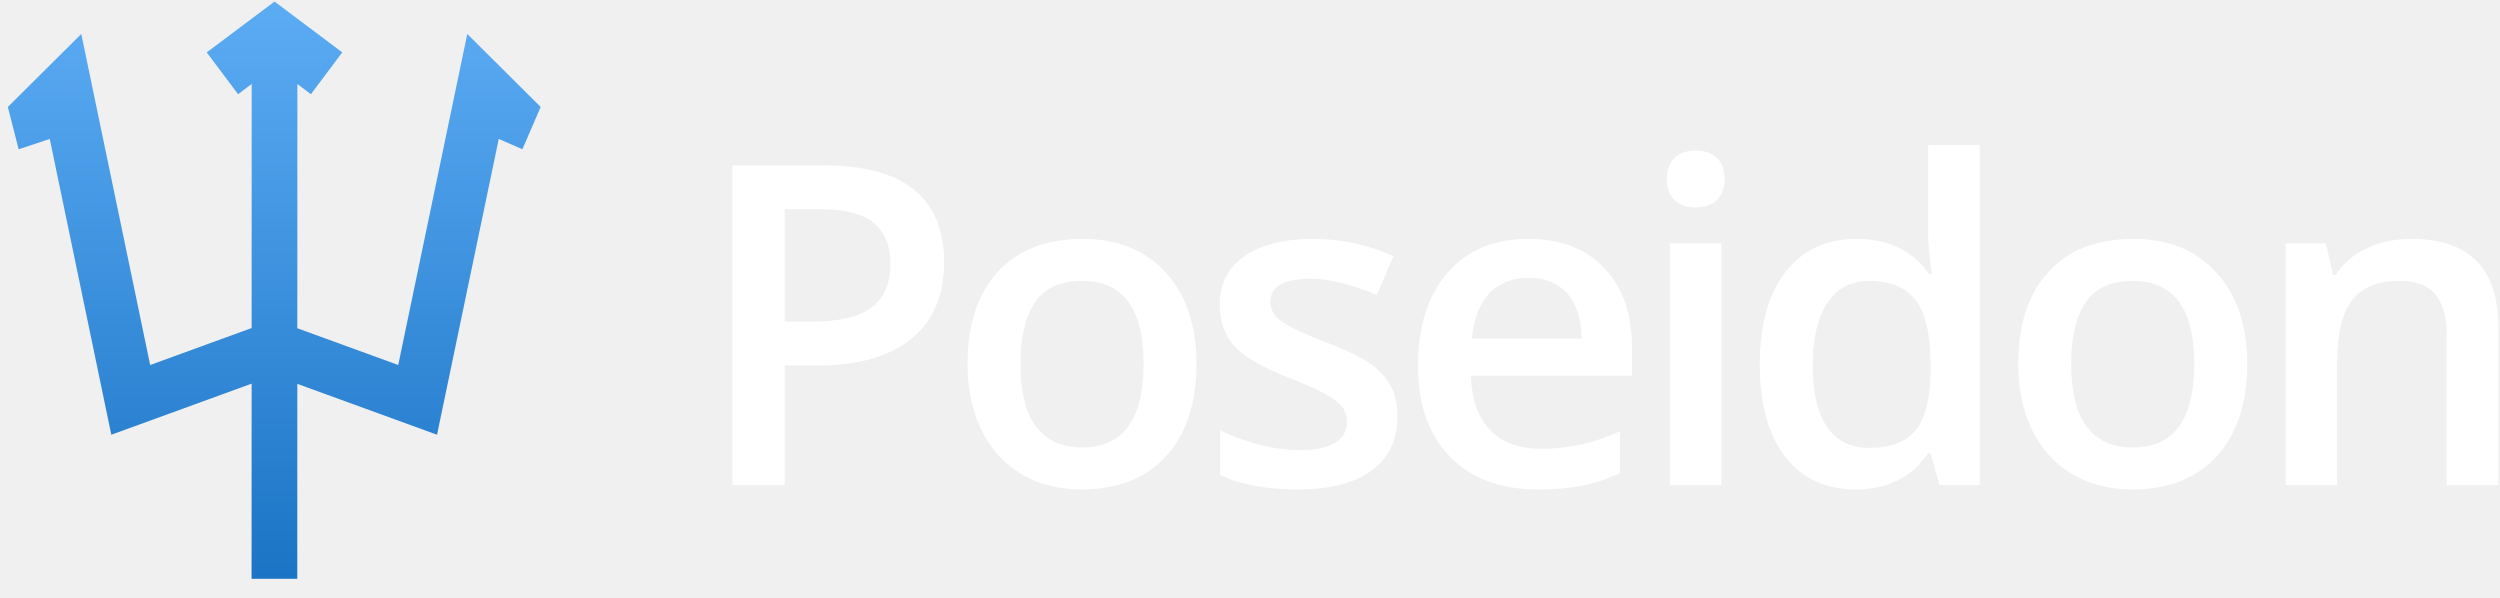
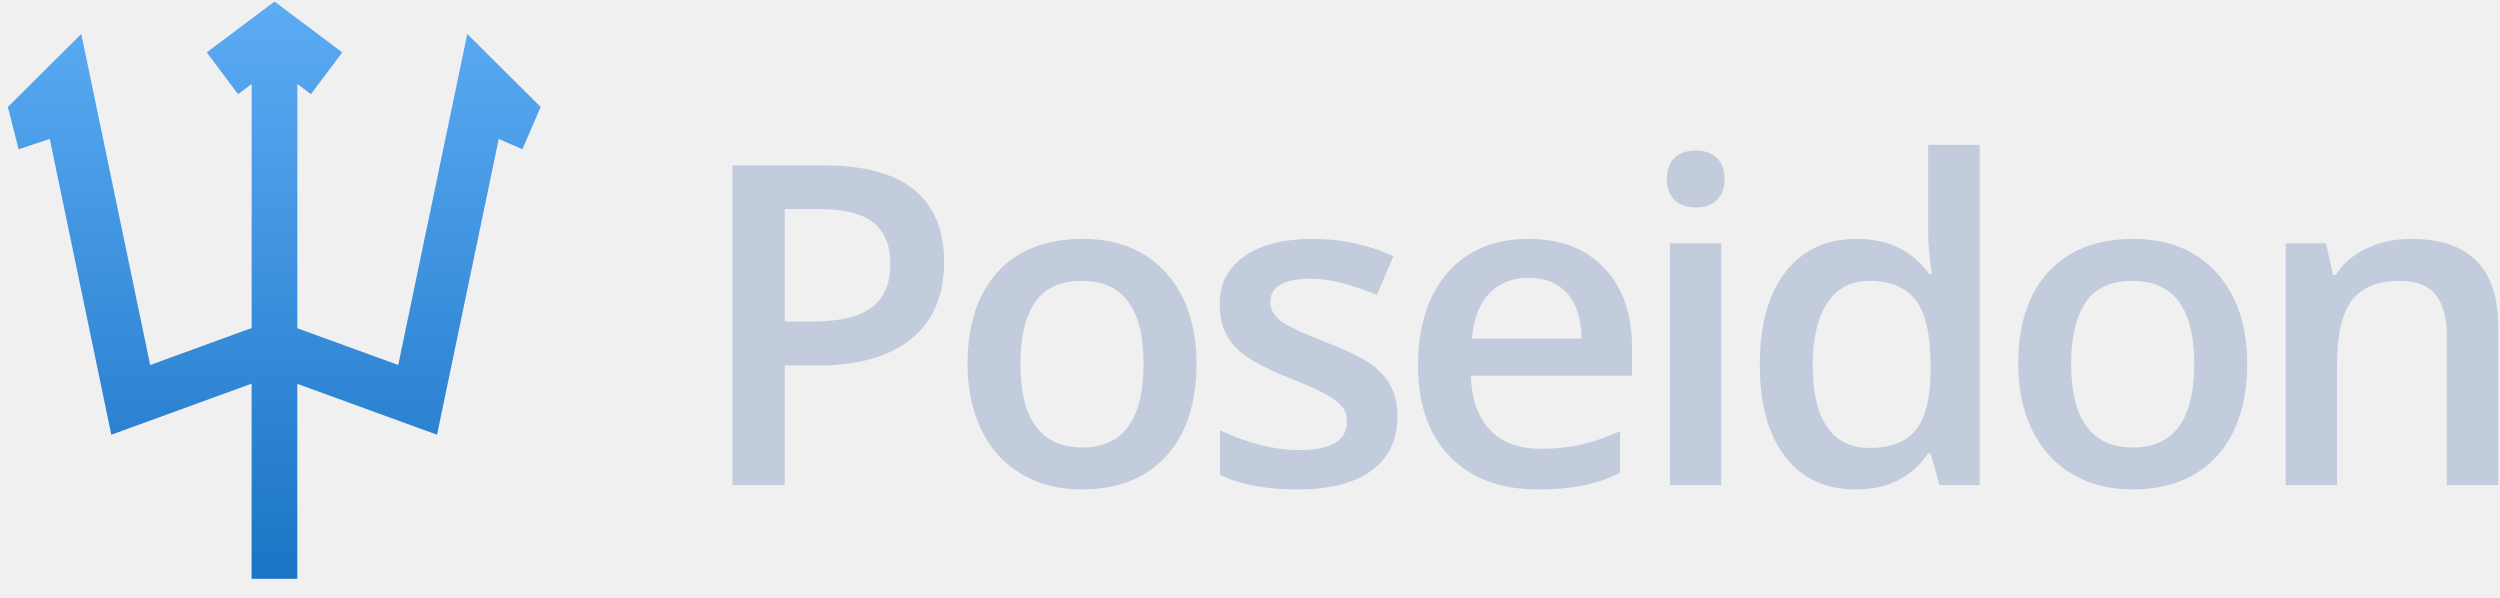
<svg xmlns="http://www.w3.org/2000/svg" width="134px" height="32px" viewBox="0 0 134 32" version="1.1">
  <defs>
    <linearGradient x1="50%" y1="0%" x2="50%" y2="100%" id="linearGradient-1">
      <stop stop-color="#5CACF4" offset="0%" />
      <stop stop-color="#1B74C5" offset="100%" />
    </linearGradient>
  </defs>
  <g id="Dashboard" stroke="none" stroke-width="1" fill="none" fill-rule="evenodd">
-     <g id="Dashboard-/-Default" transform="translate(-14, -11)" fill-rule="nonzero">
-       <g id="logo-poseidon" transform="translate(14, 11)">
-         <path d="M42.062,26 L42.062,19.59 L43.844,19.59 C46.008,19.59 47.676,19.113 48.848,18.16 C50.02,17.207 50.605,15.836 50.605,14.047 C50.605,12.344 50.072,11.055 49.006,10.18 C47.939,9.305 46.336,8.867 44.195,8.867 L44.195,8.867 L39.262,8.867 L39.262,26 L42.062,26 Z M43.551,17.234 L42.062,17.234 L42.062,11.211 L44.008,11.211 C45.281,11.211 46.219,11.453 46.82,11.938 C47.422,12.422 47.723,13.156 47.723,14.141 C47.723,15.203 47.387,15.984 46.715,16.484 C46.043,16.984 44.988,17.234 43.551,17.234 L43.551,17.234 Z M57.966,26.234 C59.904,26.234 61.416,25.641 62.502,24.453 C63.587,23.266 64.13,21.613 64.13,19.496 C64.13,17.449 63.584,15.822 62.49,14.615 C61.396,13.408 59.912,12.805 58.037,12.805 C56.076,12.805 54.556,13.395 53.478,14.574 C52.4,15.754 51.861,17.395 51.861,19.496 C51.861,20.848 52.111,22.035 52.611,23.059 C53.111,24.082 53.826,24.867 54.755,25.414 C55.685,25.961 56.755,26.234 57.966,26.234 Z M58.013,23.984 C55.802,23.984 54.697,22.488 54.697,19.496 C54.697,18.066 54.957,16.969 55.476,16.203 C55.996,15.438 56.834,15.055 57.99,15.055 C60.193,15.055 61.295,16.535 61.295,19.496 C61.295,22.488 60.201,23.984 58.013,23.984 Z M69.558,26.234 C71.277,26.234 72.597,25.896 73.519,25.221 C74.441,24.545 74.902,23.574 74.902,22.309 C74.902,21.684 74.784,21.146 74.55,20.697 C74.316,20.248 73.956,19.852 73.472,19.508 C72.987,19.164 72.21,18.785 71.14,18.371 C69.866,17.879 69.04,17.492 68.661,17.211 C68.282,16.93 68.093,16.586 68.093,16.18 C68.093,15.352 68.82,14.938 70.273,14.938 C71.226,14.938 72.402,15.227 73.8,15.805 L73.8,15.805 L74.691,13.73 C73.331,13.113 71.89,12.805 70.366,12.805 C68.827,12.805 67.611,13.111 66.716,13.725 C65.821,14.338 65.374,15.199 65.374,16.309 C65.374,17.23 65.638,17.98 66.165,18.559 C66.693,19.137 67.702,19.715 69.195,20.293 C69.96,20.59 70.558,20.855 70.987,21.09 C71.417,21.324 71.726,21.551 71.913,21.77 C72.101,21.988 72.195,22.262 72.195,22.59 C72.195,23.613 71.347,24.125 69.652,24.125 C68.339,24.125 66.921,23.773 65.398,23.07 L65.398,23.07 L65.398,25.449 C66.445,25.973 67.831,26.234 69.558,26.234 Z M82.438,26.234 C83.321,26.234 84.106,26.168 84.794,26.035 C85.481,25.902 86.161,25.676 86.833,25.355 L86.833,25.355 L86.833,23.117 C86.075,23.453 85.366,23.693 84.706,23.838 C84.046,23.982 83.333,24.055 82.567,24.055 C81.403,24.055 80.501,23.717 79.86,23.041 C79.22,22.365 78.88,21.398 78.841,20.141 L78.841,20.141 L87.477,20.141 L87.477,18.652 C87.477,16.832 86.981,15.402 85.989,14.363 C84.997,13.324 83.645,12.805 81.934,12.805 C80.091,12.805 78.641,13.41 77.587,14.621 C76.532,15.832 76.005,17.496 76.005,19.613 C76.005,21.676 76.573,23.295 77.71,24.471 C78.846,25.646 80.423,26.234 82.438,26.234 Z M84.77,18.148 L78.888,18.148 C78.989,17.086 79.304,16.277 79.831,15.723 C80.358,15.168 81.059,14.891 81.934,14.891 C82.809,14.891 83.497,15.166 83.997,15.717 C84.497,16.268 84.755,17.078 84.77,18.148 L84.77,18.148 Z M90.901,11.117 C91.385,11.117 91.762,10.982 92.032,10.713 C92.301,10.443 92.436,10.074 92.436,9.605 C92.436,9.113 92.301,8.734 92.032,8.469 C91.762,8.203 91.385,8.07 90.901,8.07 C90.401,8.07 90.016,8.203 89.746,8.469 C89.477,8.734 89.342,9.113 89.342,9.605 C89.342,10.074 89.477,10.443 89.746,10.713 C90.016,10.982 90.401,11.117 90.901,11.117 Z M92.26,26 L92.26,13.039 L89.506,13.039 L89.506,26 L92.26,26 Z M99.469,26.234 C101.172,26.234 102.465,25.59 103.348,24.301 L103.348,24.301 L103.477,24.301 L103.957,26 L106.113,26 L106.113,7.766 L103.348,7.766 L103.348,12.488 C103.348,13.027 103.414,13.762 103.547,14.691 L103.547,14.691 L103.406,14.691 C102.516,13.434 101.219,12.805 99.516,12.805 C97.891,12.805 96.619,13.396 95.701,14.58 C94.783,15.764 94.324,17.418 94.324,19.543 C94.324,21.66 94.777,23.305 95.684,24.477 C96.59,25.648 97.852,26.234 99.469,26.234 Z M100.207,24.008 C99.191,24.008 98.43,23.631 97.922,22.877 C97.414,22.123 97.16,21.027 97.16,19.59 C97.16,18.137 97.422,17.018 97.945,16.232 C98.469,15.447 99.215,15.055 100.184,15.055 C101.316,15.055 102.148,15.398 102.68,16.086 C103.211,16.773 103.477,17.934 103.477,19.566 L103.477,19.566 L103.477,19.953 C103.461,21.383 103.195,22.416 102.68,23.053 C102.164,23.689 101.34,24.008 100.207,24.008 Z M114.283,26.234 C116.22,26.234 117.732,25.641 118.818,24.453 C119.904,23.266 120.447,21.613 120.447,19.496 C120.447,17.449 119.9,15.822 118.806,14.615 C117.713,13.408 116.228,12.805 114.353,12.805 C112.392,12.805 110.873,13.395 109.795,14.574 C108.716,15.754 108.177,17.395 108.177,19.496 C108.177,20.848 108.427,22.035 108.927,23.059 C109.427,24.082 110.142,24.867 111.072,25.414 C112.002,25.961 113.072,26.234 114.283,26.234 Z M114.33,23.984 C112.119,23.984 111.013,22.488 111.013,19.496 C111.013,18.066 111.273,16.969 111.793,16.203 C112.312,15.438 113.15,15.055 114.306,15.055 C116.509,15.055 117.611,16.535 117.611,19.496 C117.611,22.488 116.517,23.984 114.33,23.984 Z M125.265,26 L125.265,19.543 C125.265,17.926 125.534,16.773 126.073,16.086 C126.612,15.398 127.464,15.055 128.628,15.055 C129.503,15.055 130.142,15.301 130.544,15.793 C130.946,16.285 131.148,17.031 131.148,18.031 L131.148,18.031 L131.148,26 L133.913,26 L133.913,17.551 C133.913,14.387 132.359,12.805 129.249,12.805 C128.374,12.805 127.577,12.973 126.859,13.309 C126.14,13.645 125.585,14.121 125.195,14.738 L125.195,14.738 L125.054,14.738 L124.667,13.039 L122.511,13.039 L122.511,26 L125.265,26 Z" id="Poseidon" fill="#FFFFFF" />
+     <g id="Dashboard-/-Dark" transform="translate(-14, -11)" fill-rule="nonzero">
+       <g id="logo-poseidon-dark" transform="translate(14, 11)">
+         <path d="M42.062,26 L42.062,19.59 L43.844,19.59 C46.008,19.59 47.676,19.113 48.848,18.16 C50.02,17.207 50.605,15.836 50.605,14.047 C50.605,12.344 50.072,11.055 49.006,10.18 C47.939,9.305 46.336,8.867 44.195,8.867 L39.262,8.867 L39.262,26 L42.062,26 Z M42.062,17.234 L42.062,11.211 L44.008,11.211 C45.281,11.211 46.219,11.453 46.82,11.938 C47.422,12.422 47.723,13.156 47.723,14.141 C47.723,15.203 47.387,15.984 46.715,16.484 C46.043,16.984 44.988,17.234 43.551,17.234 L42.062,17.234 Z M57.966,26.234 C59.904,26.234 61.416,25.641 62.502,24.453 C63.587,23.266 64.13,21.613 64.13,19.496 C64.13,17.449 63.584,15.822 62.49,14.615 C61.396,13.408 59.912,12.805 58.037,12.805 C56.076,12.805 54.556,13.395 53.478,14.574 C52.4,15.754 51.861,17.395 51.861,19.496 C51.861,20.848 52.111,22.035 52.611,23.059 C53.111,24.082 53.826,24.867 54.755,25.414 C55.685,25.961 56.755,26.234 57.966,26.234 Z M58.013,23.984 C55.802,23.984 54.697,22.488 54.697,19.496 C54.697,18.066 54.957,16.969 55.476,16.203 C55.996,15.438 56.834,15.055 57.99,15.055 C60.193,15.055 61.295,16.535 61.295,19.496 C61.295,22.488 60.201,23.984 58.013,23.984 Z M69.558,26.234 C71.277,26.234 72.597,25.896 73.519,25.221 C74.441,24.545 74.902,23.574 74.902,22.309 C74.902,21.684 74.784,21.146 74.55,20.697 C74.316,20.248 73.956,19.852 73.472,19.508 C72.987,19.164 72.21,18.785 71.14,18.371 C69.866,17.879 69.04,17.492 68.661,17.211 C68.282,16.93 68.093,16.586 68.093,16.18 C68.093,15.352 68.82,14.938 70.273,14.938 C71.226,14.938 72.402,15.227 73.8,15.805 L74.691,13.73 C73.331,13.113 71.89,12.805 70.366,12.805 C68.827,12.805 67.611,13.111 66.716,13.725 C65.821,14.338 65.374,15.199 65.374,16.309 C65.374,17.23 65.638,17.98 66.165,18.559 C66.693,19.137 67.702,19.715 69.195,20.293 C69.96,20.59 70.558,20.855 70.987,21.09 C71.417,21.324 71.726,21.551 71.913,21.77 C72.101,21.988 72.195,22.262 72.195,22.59 C72.195,23.613 71.347,24.125 69.652,24.125 C68.339,24.125 66.921,23.773 65.398,23.07 L65.398,25.449 C66.445,25.973 67.831,26.234 69.558,26.234 Z M82.438,26.234 C83.321,26.234 84.106,26.168 84.794,26.035 C85.481,25.902 86.161,25.676 86.833,25.355 L86.833,23.117 C86.075,23.453 85.366,23.693 84.706,23.838 C84.046,23.982 83.333,24.055 82.567,24.055 C81.403,24.055 80.501,23.717 79.86,23.041 C79.22,22.365 78.88,21.398 78.841,20.141 L87.477,20.141 L87.477,18.652 C87.477,16.832 86.981,15.402 85.989,14.363 C84.997,13.324 83.645,12.805 81.934,12.805 C80.091,12.805 78.641,13.41 77.587,14.621 C76.532,15.832 76.005,17.496 76.005,19.613 C76.005,21.676 76.573,23.295 77.71,24.471 C78.846,25.646 80.423,26.234 82.438,26.234 Z M78.888,18.148 C78.989,17.086 79.304,16.277 79.831,15.723 C80.358,15.168 81.059,14.891 81.934,14.891 C82.809,14.891 83.497,15.166 83.997,15.717 C84.497,16.268 84.755,17.078 84.77,18.148 L78.888,18.148 Z M90.901,11.117 C91.385,11.117 91.762,10.982 92.032,10.713 C92.301,10.443 92.436,10.074 92.436,9.605 C92.436,9.113 92.301,8.734 92.032,8.469 C91.762,8.203 91.385,8.07 90.901,8.07 C90.401,8.07 90.016,8.203 89.746,8.469 C89.477,8.734 89.342,9.113 89.342,9.605 C89.342,10.074 89.477,10.443 89.746,10.713 C90.016,10.982 90.401,11.117 90.901,11.117 Z M92.26,26 L92.26,13.039 L89.506,13.039 L89.506,26 L92.26,26 Z M99.469,26.234 C101.172,26.234 102.465,25.59 103.348,24.301 L103.477,24.301 L103.957,26 L106.113,26 L106.113,7.766 L103.348,7.766 L103.348,12.488 C103.348,13.027 103.414,13.762 103.547,14.691 L103.406,14.691 C102.516,13.434 101.219,12.805 99.516,12.805 C97.891,12.805 96.619,13.396 95.701,14.58 C94.783,15.764 94.324,17.418 94.324,19.543 C94.324,21.66 94.777,23.305 95.684,24.477 C96.59,25.648 97.852,26.234 99.469,26.234 Z M100.207,24.008 C99.191,24.008 98.43,23.631 97.922,22.877 C97.414,22.123 97.16,21.027 97.16,19.59 C97.16,18.137 97.422,17.018 97.945,16.232 C98.469,15.447 99.215,15.055 100.184,15.055 C101.316,15.055 102.148,15.398 102.68,16.086 C103.211,16.773 103.477,17.934 103.477,19.566 L103.477,19.953 C103.461,21.383 103.195,22.416 102.68,23.053 C102.164,23.689 101.34,24.008 100.207,24.008 Z M114.283,26.234 C116.22,26.234 117.732,25.641 118.818,24.453 C119.904,23.266 120.447,21.613 120.447,19.496 C120.447,17.449 119.9,15.822 118.806,14.615 C117.713,13.408 116.228,12.805 114.353,12.805 C112.392,12.805 110.873,13.395 109.795,14.574 C108.716,15.754 108.177,17.395 108.177,19.496 C108.177,20.848 108.427,22.035 108.927,23.059 C109.427,24.082 110.142,24.867 111.072,25.414 C112.002,25.961 113.072,26.234 114.283,26.234 Z M114.33,23.984 C112.119,23.984 111.013,22.488 111.013,19.496 C111.013,18.066 111.273,16.969 111.793,16.203 C112.312,15.438 113.15,15.055 114.306,15.055 C116.509,15.055 117.611,16.535 117.611,19.496 C117.611,22.488 116.517,23.984 114.33,23.984 Z M125.265,26 L125.265,19.543 C125.265,17.926 125.534,16.773 126.073,16.086 C126.612,15.398 127.464,15.055 128.628,15.055 C129.503,15.055 130.142,15.301 130.544,15.793 C130.946,16.285 131.148,17.031 131.148,18.031 L131.148,26 L133.913,26 L133.913,17.551 C133.913,14.387 132.359,12.805 129.249,12.805 C128.374,12.805 127.577,12.973 126.859,13.309 C126.14,13.645 125.585,14.121 125.195,14.738 L125.054,14.738 L124.667,13.039 L122.511,13.039 L122.511,26 L125.265,26 Z" id="Poseidon" fill="#C3CCDD" />
        <g id="icon-poseidon" fill="url(#linearGradient-1)">
          <path d="M14.714,0.083 L18.345,2.808 L16.665,5.048 L15.94,4.504 L15.937,17.594 L21.345,19.564 L25.046,1.821 L28.98,5.733 L28,8 L26.733,7.447 L23.425,23.302 L15.937,20.575 L15.934,31.024 L13.484,31.024 L13.487,20.563 L5.966,23.302 L2.667,7.447 L1,8 L0.42,5.733 L4.356,1.82 L8.049,19.564 L13.487,17.582 L13.49,4.5 L12.761,5.048 L11.081,2.808 L14.714,0.083 Z" id="Path-2" />
        </g>
      </g>
    </g>
  </g>
</svg>
